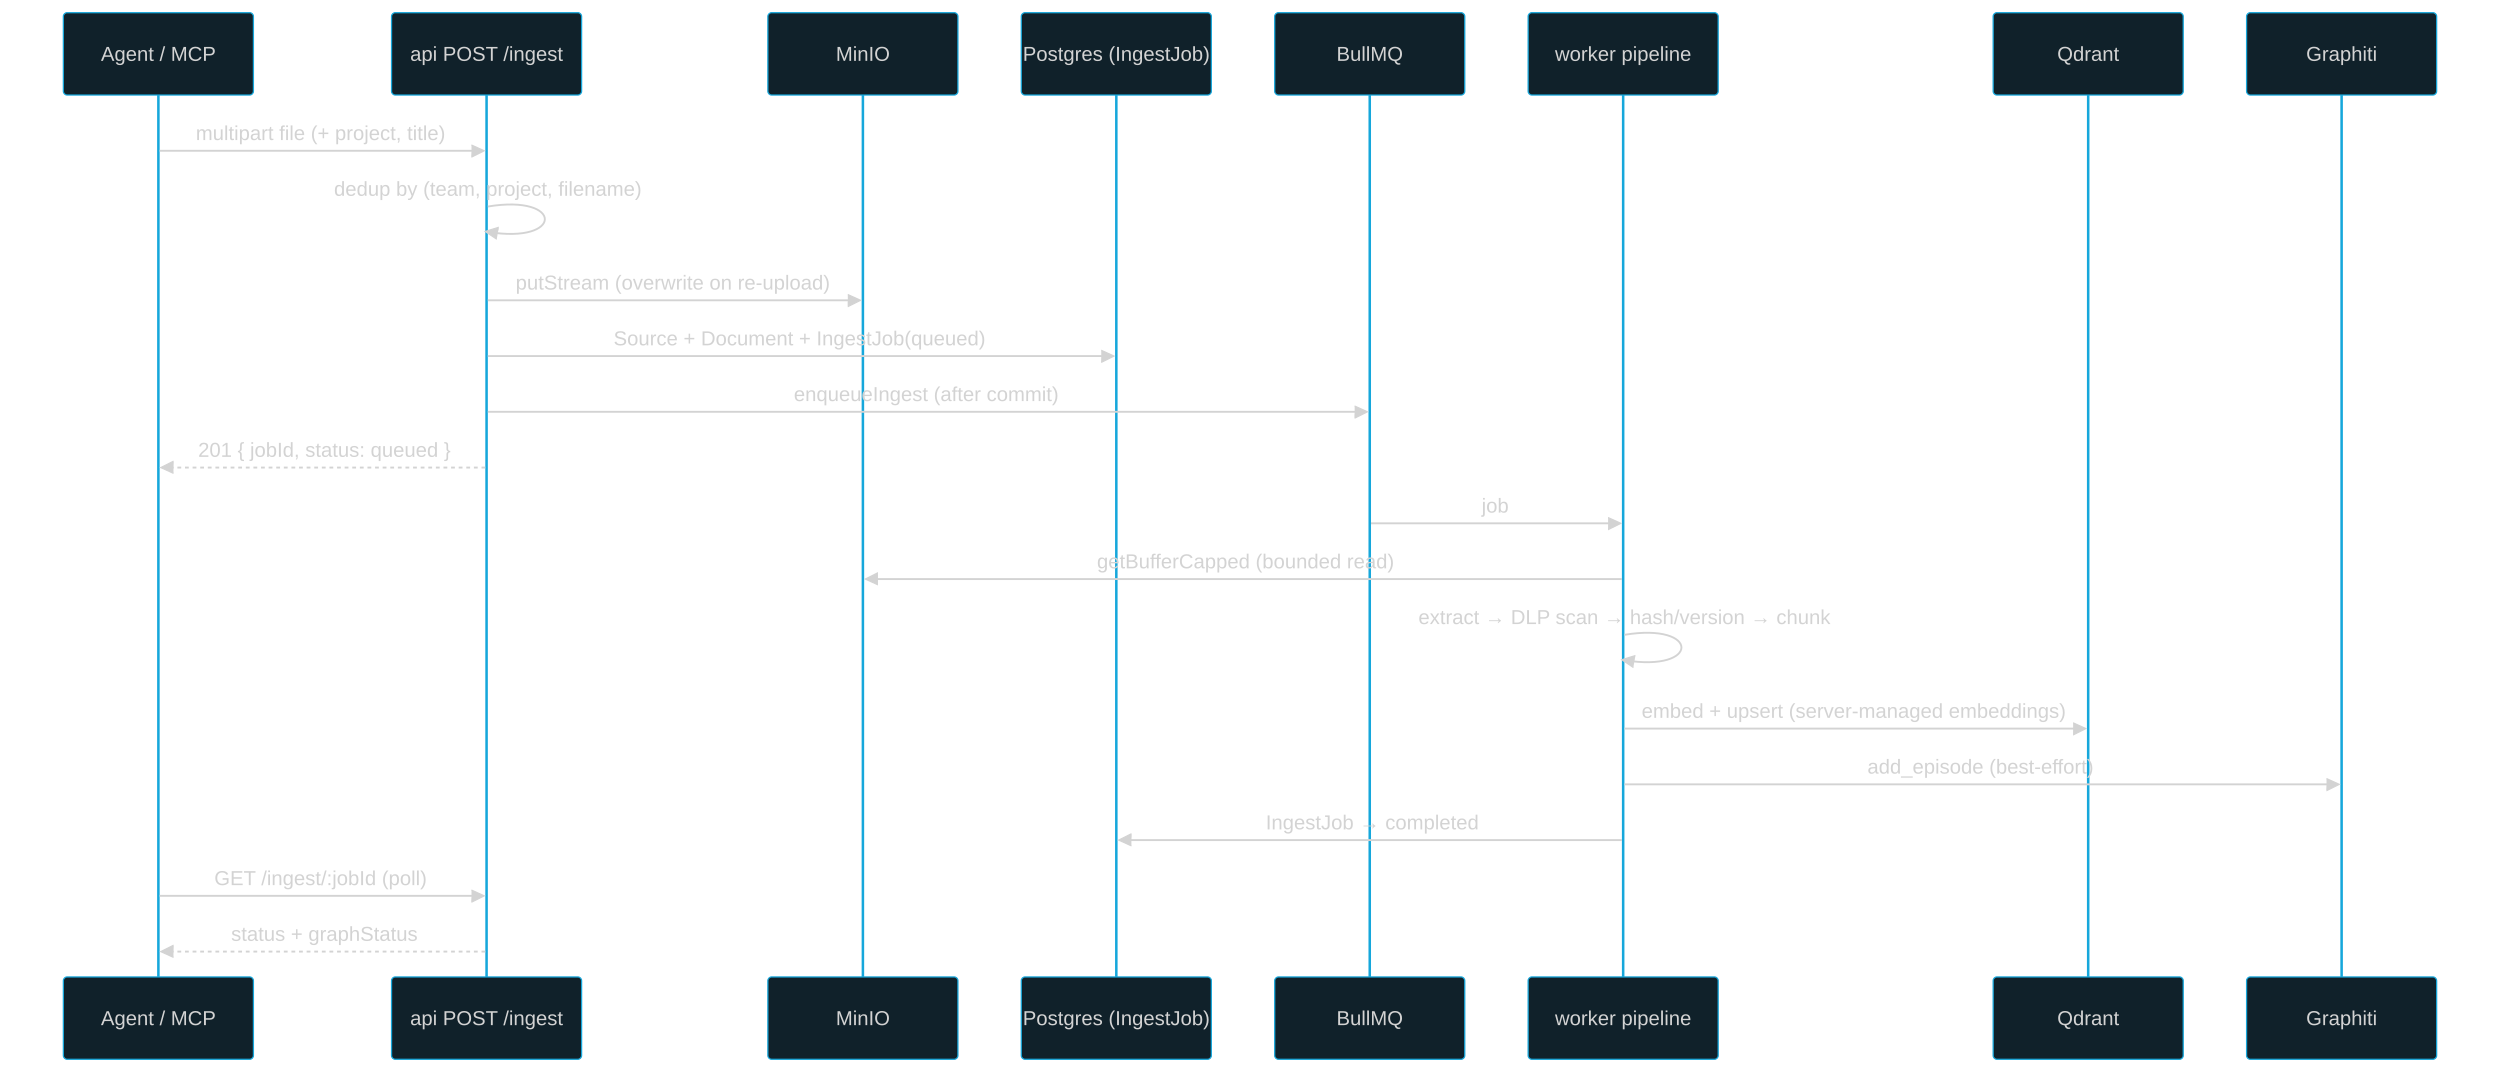
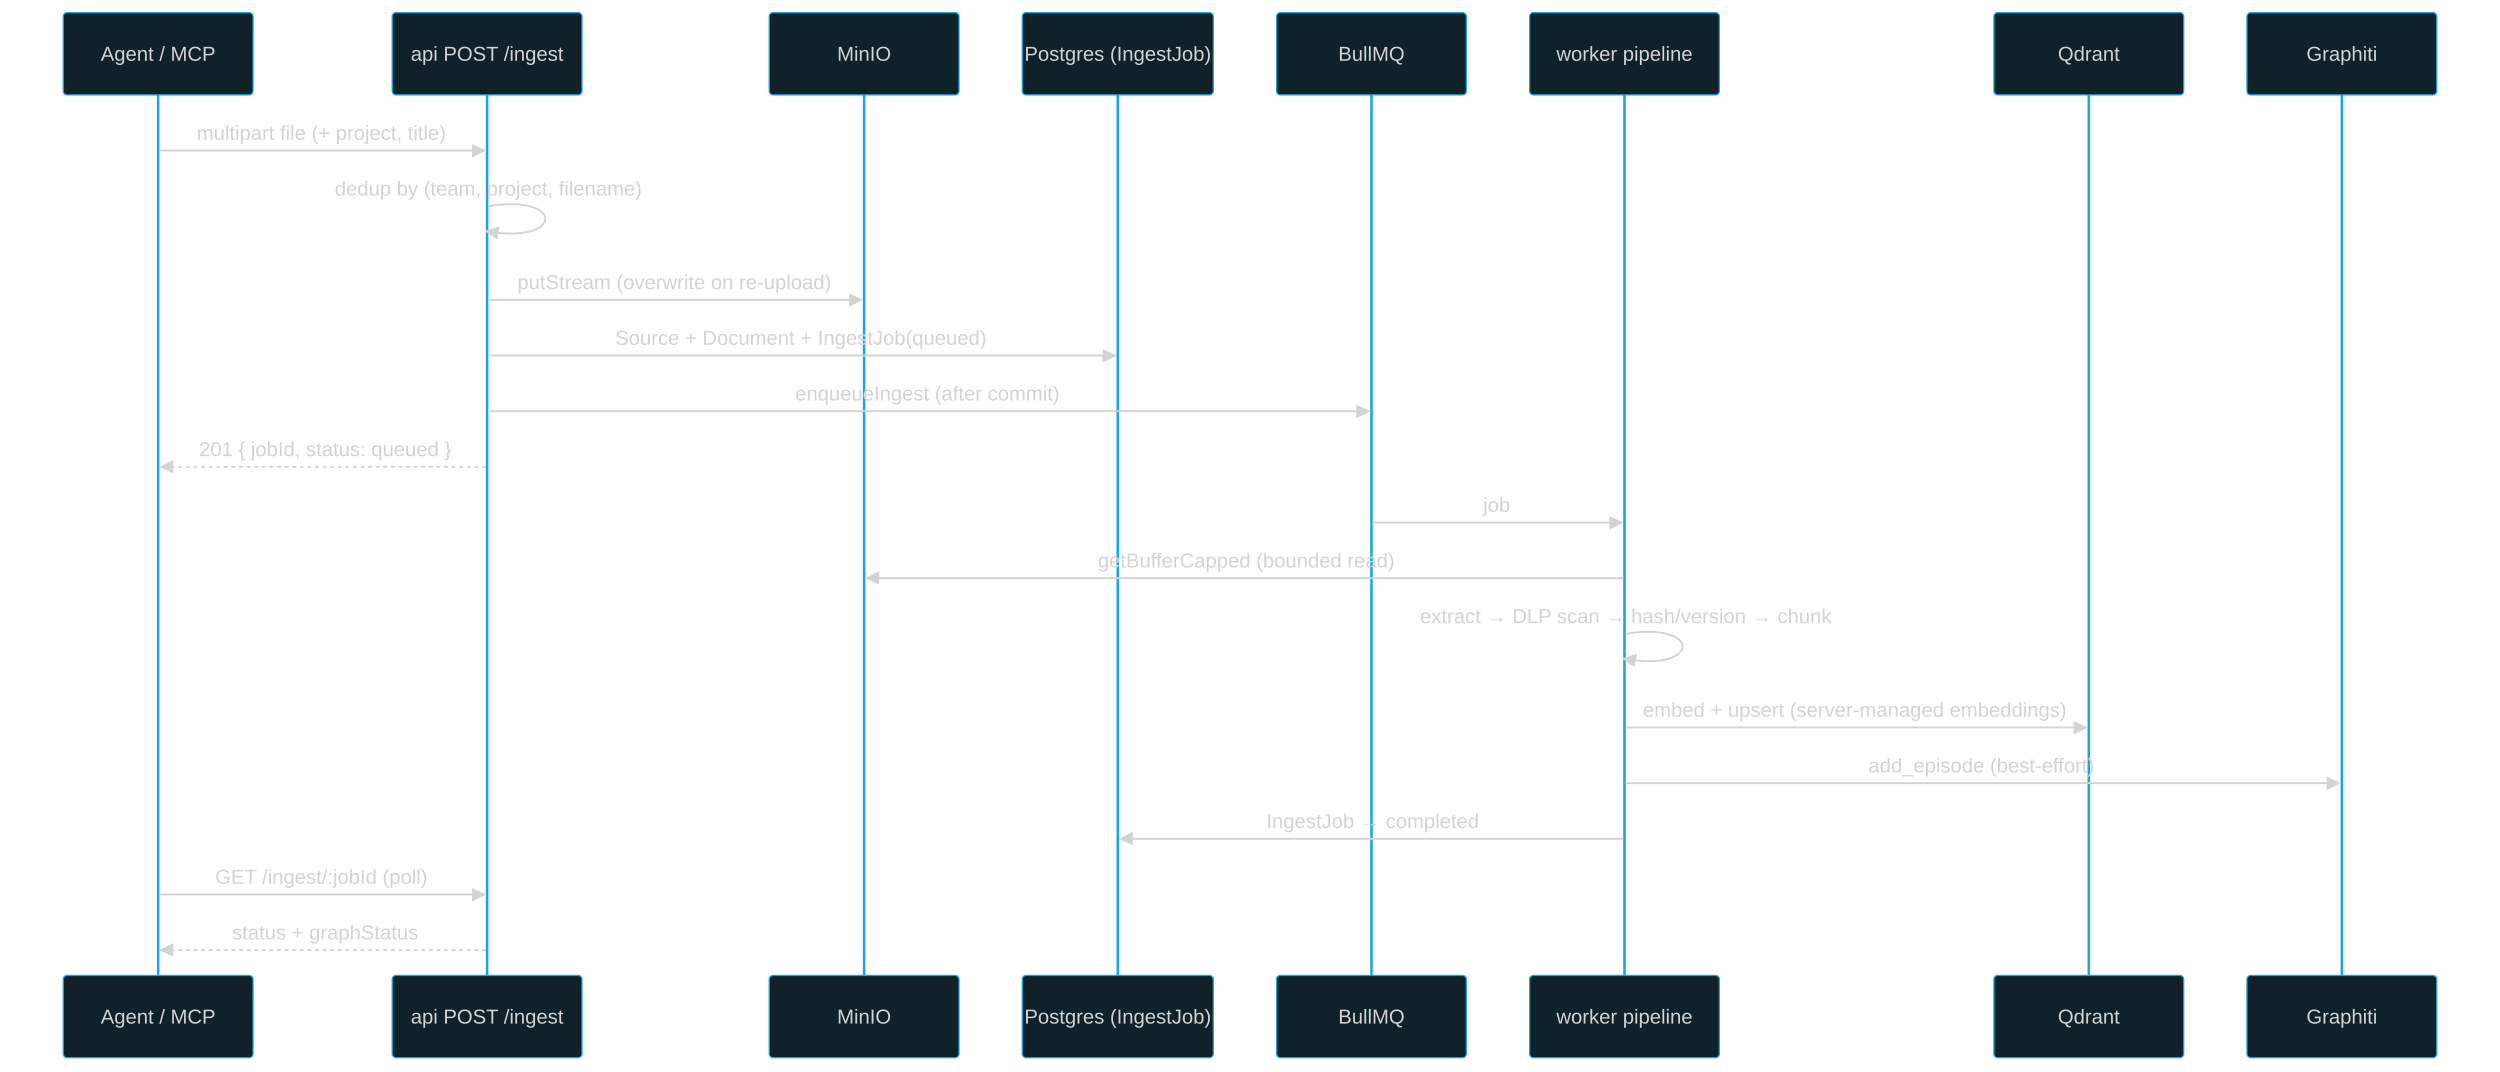
- <svg xmlns="http://www.w3.org/2000/svg" id="my-svg" width="100%" style="max-width: 1973px; background-color: transparent;" viewBox="-50 -10 1973 847" role="graphics-document document" aria-roledescription="sequence">
-   <g>
-     <rect x="1723" y="761" fill="#eaeaea" stroke="#666" width="150" height="65" name="G" rx="3" ry="3" class="actor actor-bottom" />
-     <text x="1798" y="793.5" dominant-baseline="central" alignment-baseline="central" class="actor actor-box" style="text-anchor: middle; font-size: 16px; font-weight: 400;">
-       <tspan x="1798" dy="0">Graphiti</tspan>
-     </text>
-   </g>
-   <g>
-     <rect x="1523" y="761" fill="#eaeaea" stroke="#666" width="150" height="65" name="Qd" rx="3" ry="3" class="actor actor-bottom" />
-     <text x="1598" y="793.5" dominant-baseline="central" alignment-baseline="central" class="actor actor-box" style="text-anchor: middle; font-size: 16px; font-weight: 400;">
-       <tspan x="1598" dy="0">Qdrant</tspan>
-     </text>
-   </g>
-   <g>
-     <rect x="1156" y="761" fill="#eaeaea" stroke="#666" width="150" height="65" name="W" rx="3" ry="3" class="actor actor-bottom" />
-     <text x="1231" y="793.5" dominant-baseline="central" alignment-baseline="central" class="actor actor-box" style="text-anchor: middle; font-size: 16px; font-weight: 400;">
-       <tspan x="1231" dy="0">worker pipeline</tspan>
-     </text>
-   </g>
-   <g>
-     <rect x="956" y="761" fill="#eaeaea" stroke="#666" width="150" height="65" name="Q" rx="3" ry="3" class="actor actor-bottom" />
-     <text x="1031" y="793.5" dominant-baseline="central" alignment-baseline="central" class="actor actor-box" style="text-anchor: middle; font-size: 16px; font-weight: 400;">
-       <tspan x="1031" dy="0">BullMQ</tspan>
-     </text>
-   </g>
-   <g>
-     <rect x="756" y="761" fill="#eaeaea" stroke="#666" width="150" height="65" name="DB" rx="3" ry="3" class="actor actor-bottom" />
-     <text x="831" y="793.5" dominant-baseline="central" alignment-baseline="central" class="actor actor-box" style="text-anchor: middle; font-size: 16px; font-weight: 400;">
-       <tspan x="831" dy="0">Postgres (IngestJob)</tspan>
-     </text>
-   </g>
-   <g>
-     <rect x="556" y="761" fill="#eaeaea" stroke="#666" width="150" height="65" name="MinIO" rx="3" ry="3" class="actor actor-bottom" />
-     <text x="631" y="793.5" dominant-baseline="central" alignment-baseline="central" class="actor actor-box" style="text-anchor: middle; font-size: 16px; font-weight: 400;">
-       <tspan x="631" dy="0">MinIO</tspan>
-     </text>
-   </g>
-   <g>
-     <rect x="259" y="761" fill="#eaeaea" stroke="#666" width="150" height="65" name="API" rx="3" ry="3" class="actor actor-bottom" />
-     <text x="334" y="793.5" dominant-baseline="central" alignment-baseline="central" class="actor actor-box" style="text-anchor: middle; font-size: 16px; font-weight: 400;">
-       <tspan x="334" dy="0">api POST /ingest</tspan>
+ <svg xmlns="http://www.w3.org/2000/svg" id="my-svg" width="100%" style="max-width: 1976px; background-color: transparent;" viewBox="-50 -10 1976 847" role="graphics-document document" aria-roledescription="sequence">
+   <g>
+     <rect x="1726" y="761" fill="#eaeaea" stroke="#666" width="150" height="65" name="G" rx="3" ry="3" class="actor actor-bottom" />
+     <text x="1801" y="793.5" dominant-baseline="central" alignment-baseline="central" class="actor actor-box" style="text-anchor: middle; font-size: 16px; font-weight: 400;">
+       <tspan x="1801" dy="0">Graphiti</tspan>
+     </text>
+   </g>
+   <g>
+     <rect x="1526" y="761" fill="#eaeaea" stroke="#666" width="150" height="65" name="Qd" rx="3" ry="3" class="actor actor-bottom" />
+     <text x="1601" y="793.5" dominant-baseline="central" alignment-baseline="central" class="actor actor-box" style="text-anchor: middle; font-size: 16px; font-weight: 400;">
+       <tspan x="1601" dy="0">Qdrant</tspan>
+     </text>
+   </g>
+   <g>
+     <rect x="1159" y="761" fill="#eaeaea" stroke="#666" width="150" height="65" name="W" rx="3" ry="3" class="actor actor-bottom" />
+     <text x="1234" y="793.5" dominant-baseline="central" alignment-baseline="central" class="actor actor-box" style="text-anchor: middle; font-size: 16px; font-weight: 400;">
+       <tspan x="1234" dy="0">worker pipeline</tspan>
+     </text>
+   </g>
+   <g>
+     <rect x="959" y="761" fill="#eaeaea" stroke="#666" width="150" height="65" name="Q" rx="3" ry="3" class="actor actor-bottom" />
+     <text x="1034" y="793.5" dominant-baseline="central" alignment-baseline="central" class="actor actor-box" style="text-anchor: middle; font-size: 16px; font-weight: 400;">
+       <tspan x="1034" dy="0">BullMQ</tspan>
+     </text>
+   </g>
+   <g>
+     <rect x="758" y="761" fill="#eaeaea" stroke="#666" width="151" height="65" name="DB" rx="3" ry="3" class="actor actor-bottom" />
+     <text x="833.5" y="793.5" dominant-baseline="central" alignment-baseline="central" class="actor actor-box" style="text-anchor: middle; font-size: 16px; font-weight: 400;">
+       <tspan x="833.5" dy="0">Postgres (IngestJob)</tspan>
+     </text>
+   </g>
+   <g>
+     <rect x="558" y="761" fill="#eaeaea" stroke="#666" width="150" height="65" name="MinIO" rx="3" ry="3" class="actor actor-bottom" />
+     <text x="633" y="793.5" dominant-baseline="central" alignment-baseline="central" class="actor actor-box" style="text-anchor: middle; font-size: 16px; font-weight: 400;">
+       <tspan x="633" dy="0">MinIO</tspan>
+     </text>
+   </g>
+   <g>
+     <rect x="260" y="761" fill="#eaeaea" stroke="#666" width="150" height="65" name="API" rx="3" ry="3" class="actor actor-bottom" />
+     <text x="335" y="793.5" dominant-baseline="central" alignment-baseline="central" class="actor actor-box" style="text-anchor: middle; font-size: 16px; font-weight: 400;">
+       <tspan x="335" dy="0">api POST /ingest</tspan>
    </text>
  </g>
  <g>
    <rect x="0" y="761" fill="#eaeaea" stroke="#666" width="150" height="65" name="Agent" rx="3" ry="3" class="actor actor-bottom" />
    <text x="75" y="793.5" dominant-baseline="central" alignment-baseline="central" class="actor actor-box" style="text-anchor: middle; font-size: 16px; font-weight: 400;">
      <tspan x="75" dy="0">Agent / MCP</tspan>
    </text>
  </g>
  <g>
-     <line id="actor7" x1="1798" y1="65" x2="1798" y2="761" class="actor-line 200" stroke-width="0.5px" stroke="#999" name="G" data-et="life-line" data-id="G" />
+     <line id="actor7" x1="1801" y1="65" x2="1801" y2="761" class="actor-line 200" stroke-width="0.5px" stroke="#999" name="G" data-et="life-line" data-id="G" />
    <g id="root-7" data-et="participant" data-type="participant" data-id="G">
-       <rect x="1723" y="0" fill="#eaeaea" stroke="#666" width="150" height="65" name="G" rx="3" ry="3" class="actor actor-top" />
-       <text x="1798" y="32.5" dominant-baseline="central" alignment-baseline="central" class="actor actor-box" style="text-anchor: middle; font-size: 16px; font-weight: 400;">
-         <tspan x="1798" dy="0">Graphiti</tspan>
-       </text>
-     </g>
-   </g>
-   <g>
-     <line id="actor6" x1="1598" y1="65" x2="1598" y2="761" class="actor-line 200" stroke-width="0.5px" stroke="#999" name="Qd" data-et="life-line" data-id="Qd" />
+       <rect x="1726" y="0" fill="#eaeaea" stroke="#666" width="150" height="65" name="G" rx="3" ry="3" class="actor actor-top" />
+       <text x="1801" y="32.5" dominant-baseline="central" alignment-baseline="central" class="actor actor-box" style="text-anchor: middle; font-size: 16px; font-weight: 400;">
+         <tspan x="1801" dy="0">Graphiti</tspan>
+       </text>
+     </g>
+   </g>
+   <g>
+     <line id="actor6" x1="1601" y1="65" x2="1601" y2="761" class="actor-line 200" stroke-width="0.5px" stroke="#999" name="Qd" data-et="life-line" data-id="Qd" />
    <g id="root-6" data-et="participant" data-type="participant" data-id="Qd">
-       <rect x="1523" y="0" fill="#eaeaea" stroke="#666" width="150" height="65" name="Qd" rx="3" ry="3" class="actor actor-top" />
-       <text x="1598" y="32.5" dominant-baseline="central" alignment-baseline="central" class="actor actor-box" style="text-anchor: middle; font-size: 16px; font-weight: 400;">
-         <tspan x="1598" dy="0">Qdrant</tspan>
-       </text>
-     </g>
-   </g>
-   <g>
-     <line id="actor5" x1="1231" y1="65" x2="1231" y2="761" class="actor-line 200" stroke-width="0.5px" stroke="#999" name="W" data-et="life-line" data-id="W" />
+       <rect x="1526" y="0" fill="#eaeaea" stroke="#666" width="150" height="65" name="Qd" rx="3" ry="3" class="actor actor-top" />
+       <text x="1601" y="32.5" dominant-baseline="central" alignment-baseline="central" class="actor actor-box" style="text-anchor: middle; font-size: 16px; font-weight: 400;">
+         <tspan x="1601" dy="0">Qdrant</tspan>
+       </text>
+     </g>
+   </g>
+   <g>
+     <line id="actor5" x1="1234" y1="65" x2="1234" y2="761" class="actor-line 200" stroke-width="0.5px" stroke="#999" name="W" data-et="life-line" data-id="W" />
    <g id="root-5" data-et="participant" data-type="participant" data-id="W">
-       <rect x="1156" y="0" fill="#eaeaea" stroke="#666" width="150" height="65" name="W" rx="3" ry="3" class="actor actor-top" />
-       <text x="1231" y="32.5" dominant-baseline="central" alignment-baseline="central" class="actor actor-box" style="text-anchor: middle; font-size: 16px; font-weight: 400;">
-         <tspan x="1231" dy="0">worker pipeline</tspan>
-       </text>
-     </g>
-   </g>
-   <g>
-     <line id="actor4" x1="1031" y1="65" x2="1031" y2="761" class="actor-line 200" stroke-width="0.5px" stroke="#999" name="Q" data-et="life-line" data-id="Q" />
+       <rect x="1159" y="0" fill="#eaeaea" stroke="#666" width="150" height="65" name="W" rx="3" ry="3" class="actor actor-top" />
+       <text x="1234" y="32.5" dominant-baseline="central" alignment-baseline="central" class="actor actor-box" style="text-anchor: middle; font-size: 16px; font-weight: 400;">
+         <tspan x="1234" dy="0">worker pipeline</tspan>
+       </text>
+     </g>
+   </g>
+   <g>
+     <line id="actor4" x1="1034" y1="65" x2="1034" y2="761" class="actor-line 200" stroke-width="0.5px" stroke="#999" name="Q" data-et="life-line" data-id="Q" />
    <g id="root-4" data-et="participant" data-type="participant" data-id="Q">
-       <rect x="956" y="0" fill="#eaeaea" stroke="#666" width="150" height="65" name="Q" rx="3" ry="3" class="actor actor-top" />
-       <text x="1031" y="32.5" dominant-baseline="central" alignment-baseline="central" class="actor actor-box" style="text-anchor: middle; font-size: 16px; font-weight: 400;">
-         <tspan x="1031" dy="0">BullMQ</tspan>
-       </text>
-     </g>
-   </g>
-   <g>
-     <line id="actor3" x1="831" y1="65" x2="831" y2="761" class="actor-line 200" stroke-width="0.5px" stroke="#999" name="DB" data-et="life-line" data-id="DB" />
+       <rect x="959" y="0" fill="#eaeaea" stroke="#666" width="150" height="65" name="Q" rx="3" ry="3" class="actor actor-top" />
+       <text x="1034" y="32.5" dominant-baseline="central" alignment-baseline="central" class="actor actor-box" style="text-anchor: middle; font-size: 16px; font-weight: 400;">
+         <tspan x="1034" dy="0">BullMQ</tspan>
+       </text>
+     </g>
+   </g>
+   <g>
+     <line id="actor3" x1="833.5" y1="65" x2="833.5" y2="761" class="actor-line 200" stroke-width="0.5px" stroke="#999" name="DB" data-et="life-line" data-id="DB" />
    <g id="root-3" data-et="participant" data-type="participant" data-id="DB">
-       <rect x="756" y="0" fill="#eaeaea" stroke="#666" width="150" height="65" name="DB" rx="3" ry="3" class="actor actor-top" />
-       <text x="831" y="32.5" dominant-baseline="central" alignment-baseline="central" class="actor actor-box" style="text-anchor: middle; font-size: 16px; font-weight: 400;">
-         <tspan x="831" dy="0">Postgres (IngestJob)</tspan>
-       </text>
-     </g>
-   </g>
-   <g>
-     <line id="actor2" x1="631" y1="65" x2="631" y2="761" class="actor-line 200" stroke-width="0.5px" stroke="#999" name="MinIO" data-et="life-line" data-id="MinIO" />
+       <rect x="758" y="0" fill="#eaeaea" stroke="#666" width="151" height="65" name="DB" rx="3" ry="3" class="actor actor-top" />
+       <text x="833.5" y="32.5" dominant-baseline="central" alignment-baseline="central" class="actor actor-box" style="text-anchor: middle; font-size: 16px; font-weight: 400;">
+         <tspan x="833.5" dy="0">Postgres (IngestJob)</tspan>
+       </text>
+     </g>
+   </g>
+   <g>
+     <line id="actor2" x1="633" y1="65" x2="633" y2="761" class="actor-line 200" stroke-width="0.5px" stroke="#999" name="MinIO" data-et="life-line" data-id="MinIO" />
    <g id="root-2" data-et="participant" data-type="participant" data-id="MinIO">
-       <rect x="556" y="0" fill="#eaeaea" stroke="#666" width="150" height="65" name="MinIO" rx="3" ry="3" class="actor actor-top" />
-       <text x="631" y="32.5" dominant-baseline="central" alignment-baseline="central" class="actor actor-box" style="text-anchor: middle; font-size: 16px; font-weight: 400;">
-         <tspan x="631" dy="0">MinIO</tspan>
-       </text>
-     </g>
-   </g>
-   <g>
-     <line id="actor1" x1="334" y1="65" x2="334" y2="761" class="actor-line 200" stroke-width="0.5px" stroke="#999" name="API" data-et="life-line" data-id="API" />
+       <rect x="558" y="0" fill="#eaeaea" stroke="#666" width="150" height="65" name="MinIO" rx="3" ry="3" class="actor actor-top" />
+       <text x="633" y="32.5" dominant-baseline="central" alignment-baseline="central" class="actor actor-box" style="text-anchor: middle; font-size: 16px; font-weight: 400;">
+         <tspan x="633" dy="0">MinIO</tspan>
+       </text>
+     </g>
+   </g>
+   <g>
+     <line id="actor1" x1="335" y1="65" x2="335" y2="761" class="actor-line 200" stroke-width="0.5px" stroke="#999" name="API" data-et="life-line" data-id="API" />
    <g id="root-1" data-et="participant" data-type="participant" data-id="API">
-       <rect x="259" y="0" fill="#eaeaea" stroke="#666" width="150" height="65" name="API" rx="3" ry="3" class="actor actor-top" />
-       <text x="334" y="32.5" dominant-baseline="central" alignment-baseline="central" class="actor actor-box" style="text-anchor: middle; font-size: 16px; font-weight: 400;">
-         <tspan x="334" dy="0">api POST /ingest</tspan>
+       <rect x="260" y="0" fill="#eaeaea" stroke="#666" width="150" height="65" name="API" rx="3" ry="3" class="actor actor-top" />
+       <text x="335" y="32.5" dominant-baseline="central" alignment-baseline="central" class="actor actor-box" style="text-anchor: middle; font-size: 16px; font-weight: 400;">
+         <tspan x="335" dy="0">api POST /ingest</tspan>
      </text>
    </g>
  </g>
  <g>
    <line id="actor0" x1="75" y1="65" x2="75" y2="761" class="actor-line 200" stroke-width="0.5px" stroke="#999" name="Agent" data-et="life-line" data-id="Agent" />
    <g id="root-0" data-et="participant" data-type="participant" data-id="Agent">
      <rect x="0" y="0" fill="#eaeaea" stroke="#666" width="150" height="65" name="Agent" rx="3" ry="3" class="actor actor-top" />
      <text x="75" y="32.5" dominant-baseline="central" alignment-baseline="central" class="actor actor-box" style="text-anchor: middle; font-size: 16px; font-weight: 400;">
        <tspan x="75" dy="0">Agent / MCP</tspan>
      </text>
    </g>
  </g>
  <style>#my-svg{font-family:"trebuchet ms",verdana,arial,sans-serif;font-size:16px;fill:#d3d3d3;}@keyframes edge-animation-frame{from{stroke-dashoffset:0;}}@keyframes dash{to{stroke-dashoffset:0;}}#my-svg .edge-animation-slow{stroke-dasharray:9,5!important;stroke-dashoffset:900;animation:dash 50s linear infinite;stroke-linecap:round;}#my-svg .edge-animation-fast{stroke-dasharray:9,5!important;stroke-dashoffset:900;animation:dash 20s linear infinite;stroke-linecap:round;}#my-svg .error-icon{fill:#0c0f13;}#my-svg .error-text{fill:#f3f0ec;stroke:#f3f0ec;}#my-svg .edge-thickness-normal{stroke-width:1px;}#my-svg .edge-thickness-thick{stroke-width:3.5px;}#my-svg .edge-pattern-solid{stroke-dasharray:0;}#my-svg .edge-thickness-invisible{stroke-width:0;fill:none;}#my-svg .edge-pattern-dashed{stroke-dasharray:3;}#my-svg .edge-pattern-dotted{stroke-dasharray:2;}#my-svg .marker{fill:#aeb2b7;stroke:#aeb2b7;}#my-svg .marker.cross{stroke:#aeb2b7;}#my-svg svg{font-family:"trebuchet ms",verdana,arial,sans-serif;font-size:16px;}#my-svg p{margin:0;}#my-svg .actor{stroke:#16a7db;fill:#10212a;stroke-width:1;}#my-svg rect.actor.outer-path[data-look="neo"]{filter:drop-shadow( 1px 2px 2px rgba(185,185,185,1));}#my-svg rect.note[data-look="neo"]{stroke:hsl(52.683, 60%, 73.922%);fill:#fff5ad;filter:drop-shadow( 1px 2px 2px rgba(185,185,185,1));}#my-svg text.actor&gt;tspan{fill:#d3d3d3;stroke:none;}#my-svg .actor-line{stroke:#16a7db;}#my-svg .innerArc{stroke-width:1.5;stroke-dasharray:none;}#my-svg .messageLine0{stroke-width:1.5;stroke-dasharray:none;stroke:#d3d3d3;}#my-svg .messageLine1{stroke-width:1.5;stroke-dasharray:2,2;stroke:#d3d3d3;}#my-svg [id$="-arrowhead"] path{fill:#d3d3d3;stroke:#d3d3d3;}#my-svg .sequenceNumber{fill:#514d48;}#my-svg [id$="-sequencenumber"]{fill:#d3d3d3;}#my-svg [id$="-crosshead"] path{fill:#d3d3d3;stroke:#d3d3d3;}#my-svg .messageText{fill:#d3d3d3;stroke:none;}#my-svg .labelBox{stroke:#16a7db;fill:#10212a;filter:none;}#my-svg .labelText,#my-svg .labelText&gt;tspan{fill:#d3d3d3;stroke:none;}#my-svg .loopText,#my-svg .loopText&gt;tspan{fill:#d3d3d3;stroke:none;}#my-svg .sectionTitle,#my-svg .sectionTitle&gt;tspan{fill:#d3d3d3;stroke:none;}#my-svg .loopLine{stroke-width:2px;stroke-dasharray:2,2;stroke:#16a7db;fill:#16a7db;}#my-svg .note{stroke:hsl(52.683, 60%, 73.922%);fill:#fff5ad;}#my-svg .noteText,#my-svg .noteText&gt;tspan{fill:#333;stroke:none;font-weight:normal;}#my-svg .activation0{fill:#16191d;stroke:hsl(214.286, 13.725%, 0%);}#my-svg .activation1{fill:#16191d;stroke:hsl(214.286, 13.725%, 0%);}#my-svg .activation2{fill:#16191d;stroke:hsl(214.286, 13.725%, 0%);}#my-svg .actorPopupMenu{position:absolute;}#my-svg .actorPopupMenuPanel{position:absolute;fill:#10212a;box-shadow:0px 8px 16px 0px rgba(0,0,0,0.2);filter:drop-shadow(3px 5px 2px rgb(0 0 0 / 0.4));}#my-svg .actor-man circle,#my-svg line{fill:#10212a;stroke-width:2px;}#my-svg g rect.rect{filter:drop-shadow( 1px 2px 2px rgba(185,185,185,1));stroke:#16a7db;}#my-svg .node .neo-node{stroke:#16a7db;}#my-svg [data-look="neo"].node rect,#my-svg [data-look="neo"].cluster rect,#my-svg [data-look="neo"].node polygon{stroke:url(#my-svg-gradient);filter:drop-shadow( 1px 2px 2px rgba(185,185,185,1));}#my-svg [data-look="neo"].swimlane.cluster rect{filter:none;}#my-svg [data-look="neo"].node path{stroke:url(#my-svg-gradient);stroke-width:1px;}#my-svg [data-look="neo"].node .outer-path{filter:drop-shadow( 1px 2px 2px rgba(185,185,185,1));}#my-svg [data-look="neo"].node .neo-line path{stroke:#16a7db;filter:none;}#my-svg [data-look="neo"].node circle{stroke:url(#my-svg-gradient);filter:drop-shadow( 1px 2px 2px rgba(185,185,185,1));}#my-svg [data-look="neo"].node circle .state-start{fill:#000000;}#my-svg [data-look="neo"].icon-shape .icon{fill:url(#my-svg-gradient);filter:drop-shadow( 1px 2px 2px rgba(185,185,185,1));}#my-svg [data-look="neo"].icon-shape .icon-neo path{stroke:url(#my-svg-gradient);filter:drop-shadow( 1px 2px 2px rgba(185,185,185,1));}#my-svg :root{--mermaid-font-family:"trebuchet ms",verdana,arial,sans-serif;}</style>
  <g />
  <defs>
    <symbol id="my-svg-computer" width="24" height="24">
      <path transform="scale(.5)" d="M2 2v13h20v-13h-20zm18 11h-16v-9h16v9zm-10.228 6l.466-1h3.524l.467 1h-4.457zm14.228 3h-24l2-6h2.104l-1.33 4h18.45l-1.297-4h2.073l2 6zm-5-10h-14v-7h14v7z" />
    </symbol>
  </defs>
  <defs>
    <symbol id="my-svg-database" fill-rule="evenodd" clip-rule="evenodd">
      <path transform="scale(.5)" d="M12.258.001l.256.004.255.005.253.008.251.01.249.012.247.015.246.016.242.019.241.02.239.023.236.024.233.027.231.028.229.031.225.032.223.034.22.036.217.038.214.04.211.041.208.043.205.045.201.046.198.048.194.05.191.051.187.053.183.054.18.056.175.057.172.059.168.06.163.061.16.063.155.064.15.066.074.033.073.033.071.034.07.034.069.035.068.035.067.035.066.035.064.036.064.036.062.036.06.036.06.037.058.037.058.037.055.038.055.038.053.038.052.038.051.039.05.039.048.039.047.039.045.04.044.04.043.04.041.04.04.041.039.041.037.041.036.041.034.041.033.042.032.042.03.042.029.042.027.042.026.043.024.043.023.043.021.043.02.043.018.044.017.043.015.044.013.044.012.044.011.045.009.044.007.045.006.045.004.045.002.045.001.045v17l-.001.045-.002.045-.004.045-.006.045-.007.045-.009.044-.011.045-.012.044-.013.044-.015.044-.017.043-.018.044-.02.043-.021.043-.023.043-.024.043-.026.043-.027.042-.029.042-.03.042-.032.042-.033.042-.034.041-.036.041-.037.041-.039.041-.04.041-.041.04-.043.04-.044.04-.045.04-.047.039-.048.039-.05.039-.051.039-.052.038-.053.038-.055.038-.055.038-.058.037-.058.037-.06.037-.06.036-.062.036-.064.036-.064.036-.066.035-.067.035-.068.035-.069.035-.07.034-.071.034-.073.033-.074.033-.15.066-.155.064-.16.063-.163.061-.168.06-.172.059-.175.057-.18.056-.183.054-.187.053-.191.051-.194.05-.198.048-.201.046-.205.045-.208.043-.211.041-.214.04-.217.038-.22.036-.223.034-.225.032-.229.031-.231.028-.233.027-.236.024-.239.023-.241.02-.242.019-.246.016-.247.015-.249.012-.251.01-.253.008-.255.005-.256.004-.258.001-.258-.001-.256-.004-.255-.005-.253-.008-.251-.01-.249-.012-.247-.015-.245-.016-.243-.019-.241-.02-.238-.023-.236-.024-.234-.027-.231-.028-.228-.031-.226-.032-.223-.034-.22-.036-.217-.038-.214-.04-.211-.041-.208-.043-.204-.045-.201-.046-.198-.048-.195-.05-.19-.051-.187-.053-.184-.054-.179-.056-.176-.057-.172-.059-.167-.06-.164-.061-.159-.063-.155-.064-.151-.066-.074-.033-.072-.033-.072-.034-.07-.034-.069-.035-.068-.035-.067-.035-.066-.035-.064-.036-.063-.036-.062-.036-.061-.036-.06-.037-.058-.037-.057-.037-.056-.038-.055-.038-.053-.038-.052-.038-.051-.039-.049-.039-.049-.039-.046-.039-.046-.04-.044-.04-.043-.04-.041-.04-.04-.041-.039-.041-.037-.041-.036-.041-.034-.041-.033-.042-.032-.042-.03-.042-.029-.042-.027-.042-.026-.043-.024-.043-.023-.043-.021-.043-.02-.043-.018-.044-.017-.043-.015-.044-.013-.044-.012-.044-.011-.045-.009-.044-.007-.045-.006-.045-.004-.045-.002-.045-.001-.045v-17l.001-.045.002-.045.004-.045.006-.045.007-.045.009-.044.011-.045.012-.044.013-.044.015-.044.017-.043.018-.044.02-.043.021-.043.023-.043.024-.043.026-.043.027-.042.029-.042.03-.042.032-.042.033-.042.034-.041.036-.041.037-.041.039-.041.04-.041.041-.04.043-.04.044-.04.046-.04.046-.039.049-.039.049-.039.051-.039.052-.038.053-.038.055-.038.056-.038.057-.037.058-.037.06-.037.061-.036.062-.036.063-.036.064-.036.066-.035.067-.035.068-.035.069-.035.07-.034.072-.034.072-.033.074-.033.151-.066.155-.064.159-.063.164-.061.167-.06.172-.059.176-.057.179-.056.184-.054.187-.053.19-.051.195-.05.198-.048.201-.046.204-.045.208-.043.211-.041.214-.04.217-.038.22-.036.223-.034.226-.032.228-.031.231-.028.234-.027.236-.024.238-.023.241-.02.243-.019.245-.016.247-.015.249-.012.251-.01.253-.008.255-.005.256-.004.258-.001.258.001zm-9.258 20.499v.01l.001.021.003.021.004.022.005.021.006.022.007.022.009.023.01.022.011.023.012.023.013.023.015.023.016.024.017.023.018.024.019.024.021.024.022.025.023.024.024.025.052.049.056.05.061.051.066.051.07.051.075.051.079.052.084.052.088.052.092.052.097.052.102.051.105.052.11.052.114.051.119.051.123.051.127.05.131.05.135.05.139.048.144.049.147.047.152.047.155.047.16.045.163.045.167.043.171.043.176.041.178.041.183.039.187.039.19.037.194.035.197.035.202.033.204.031.209.03.212.029.216.027.219.025.222.024.226.021.23.02.233.018.236.016.24.015.243.012.246.01.249.008.253.005.256.004.259.001.26-.001.257-.004.254-.005.25-.008.247-.011.244-.012.241-.014.237-.016.233-.018.231-.021.226-.021.224-.024.22-.026.216-.027.212-.028.21-.031.205-.031.202-.034.198-.034.194-.036.191-.037.187-.039.183-.04.179-.04.175-.042.172-.043.168-.044.163-.045.16-.046.155-.046.152-.047.148-.048.143-.049.139-.049.136-.05.131-.05.126-.05.123-.051.118-.052.114-.051.11-.052.106-.052.101-.052.096-.052.092-.052.088-.053.083-.051.079-.052.074-.052.07-.051.065-.051.06-.051.056-.05.051-.05.023-.024.023-.025.021-.024.02-.024.019-.024.018-.024.017-.024.015-.023.014-.024.013-.023.012-.023.01-.023.01-.022.008-.022.006-.022.006-.022.004-.022.004-.021.001-.021.001-.021v-4.127l-.077.055-.08.053-.083.054-.085.053-.087.052-.09.052-.093.051-.095.05-.097.05-.1.049-.102.049-.105.048-.106.047-.109.047-.111.046-.114.045-.115.045-.118.044-.12.043-.122.042-.124.042-.126.041-.128.04-.13.04-.132.038-.134.038-.135.037-.138.037-.139.035-.142.035-.143.034-.144.033-.147.032-.148.031-.15.03-.151.03-.153.029-.154.027-.156.027-.158.026-.159.025-.161.024-.162.023-.163.022-.165.021-.166.02-.167.019-.169.018-.169.017-.171.016-.173.015-.173.014-.175.013-.175.012-.177.011-.178.01-.179.008-.179.008-.181.006-.182.005-.182.004-.184.003-.184.002h-.37l-.184-.002-.184-.003-.182-.004-.182-.005-.181-.006-.179-.008-.179-.008-.178-.01-.176-.011-.176-.012-.175-.013-.173-.014-.172-.015-.171-.016-.17-.017-.169-.018-.167-.019-.166-.02-.165-.021-.163-.022-.162-.023-.161-.024-.159-.025-.157-.026-.156-.027-.155-.027-.153-.029-.151-.03-.15-.03-.148-.031-.146-.032-.145-.033-.143-.034-.141-.035-.14-.035-.137-.037-.136-.037-.134-.038-.132-.038-.13-.04-.128-.04-.126-.041-.124-.042-.122-.042-.12-.044-.117-.043-.116-.045-.113-.045-.112-.046-.109-.047-.106-.047-.105-.048-.102-.049-.1-.049-.097-.05-.095-.05-.093-.052-.09-.051-.087-.052-.085-.053-.083-.054-.08-.054-.077-.054v4.127zm0-5.654v.011l.001.021.003.021.004.021.005.022.006.022.007.022.009.022.01.022.011.023.012.023.013.023.015.024.016.023.017.024.018.024.019.024.021.024.022.024.023.025.024.024.052.05.056.05.061.05.066.051.07.051.075.052.079.051.084.052.088.052.092.052.097.052.102.052.105.052.11.051.114.051.119.052.123.05.127.051.131.05.135.049.139.049.144.048.147.048.152.047.155.046.16.045.163.045.167.044.171.042.176.042.178.04.183.04.187.038.19.037.194.036.197.034.202.033.204.032.209.03.212.028.216.027.219.025.222.024.226.022.23.02.233.018.236.016.24.014.243.012.246.01.249.008.253.006.256.003.259.001.26-.001.257-.003.254-.006.25-.008.247-.01.244-.012.241-.015.237-.016.233-.018.231-.02.226-.022.224-.024.22-.025.216-.027.212-.029.21-.03.205-.032.202-.033.198-.035.194-.036.191-.037.187-.039.183-.039.179-.041.175-.042.172-.043.168-.044.163-.045.16-.045.155-.047.152-.047.148-.048.143-.048.139-.05.136-.049.131-.05.126-.051.123-.051.118-.051.114-.052.11-.052.106-.052.101-.052.096-.052.092-.052.088-.052.083-.052.079-.052.074-.051.07-.052.065-.051.06-.05.056-.051.051-.049.023-.025.023-.024.021-.025.02-.024.019-.024.018-.024.017-.024.015-.023.014-.023.013-.024.012-.022.01-.023.01-.023.008-.022.006-.022.006-.022.004-.021.004-.022.001-.021.001-.021v-4.139l-.077.054-.08.054-.083.054-.085.052-.087.053-.09.051-.093.051-.095.051-.097.05-.1.049-.102.049-.105.048-.106.047-.109.047-.111.046-.114.045-.115.044-.118.044-.12.044-.122.042-.124.042-.126.041-.128.04-.13.039-.132.039-.134.038-.135.037-.138.036-.139.036-.142.035-.143.033-.144.033-.147.033-.148.031-.15.03-.151.03-.153.028-.154.028-.156.027-.158.026-.159.025-.161.024-.162.023-.163.022-.165.021-.166.02-.167.019-.169.018-.169.017-.171.016-.173.015-.173.014-.175.013-.175.012-.177.011-.178.009-.179.009-.179.007-.181.007-.182.005-.182.004-.184.003-.184.002h-.37l-.184-.002-.184-.003-.182-.004-.182-.005-.181-.007-.179-.007-.179-.009-.178-.009-.176-.011-.176-.012-.175-.013-.173-.014-.172-.015-.171-.016-.17-.017-.169-.018-.167-.019-.166-.02-.165-.021-.163-.022-.162-.023-.161-.024-.159-.025-.157-.026-.156-.027-.155-.028-.153-.028-.151-.03-.15-.03-.148-.031-.146-.033-.145-.033-.143-.033-.141-.035-.14-.036-.137-.036-.136-.037-.134-.038-.132-.039-.13-.039-.128-.04-.126-.041-.124-.042-.122-.043-.12-.043-.117-.044-.116-.044-.113-.046-.112-.046-.109-.046-.106-.047-.105-.048-.102-.049-.1-.049-.097-.05-.095-.051-.093-.051-.09-.051-.087-.053-.085-.052-.083-.054-.08-.054-.077-.054v4.139zm0-5.666v.011l.001.02.003.022.004.021.005.022.006.021.007.022.009.023.01.022.011.023.012.023.013.023.015.023.016.024.017.024.018.023.019.024.021.025.022.024.023.024.024.025.052.05.056.05.061.05.066.051.07.051.075.052.079.051.084.052.088.052.092.052.097.052.102.052.105.051.11.052.114.051.119.051.123.051.127.05.131.05.135.05.139.049.144.048.147.048.152.047.155.046.16.045.163.045.167.043.171.043.176.042.178.04.183.04.187.038.19.037.194.036.197.034.202.033.204.032.209.03.212.028.216.027.219.025.222.024.226.021.23.02.233.018.236.017.24.014.243.012.246.01.249.008.253.006.256.003.259.001.26-.001.257-.003.254-.006.25-.008.247-.01.244-.013.241-.014.237-.016.233-.018.231-.02.226-.022.224-.024.22-.025.216-.027.212-.029.21-.03.205-.032.202-.033.198-.035.194-.036.191-.037.187-.039.183-.039.179-.041.175-.042.172-.043.168-.044.163-.045.16-.045.155-.047.152-.047.148-.048.143-.049.139-.049.136-.049.131-.051.126-.05.123-.051.118-.052.114-.051.11-.052.106-.052.101-.052.096-.052.092-.052.088-.052.083-.052.079-.052.074-.052.07-.051.065-.051.06-.051.056-.05.051-.049.023-.025.023-.025.021-.024.02-.024.019-.024.018-.024.017-.024.015-.023.014-.024.013-.023.012-.023.01-.022.01-.023.008-.022.006-.022.006-.022.004-.022.004-.021.001-.021.001-.021v-4.153l-.077.054-.08.054-.083.053-.085.053-.087.053-.09.051-.093.051-.095.051-.097.05-.1.049-.102.048-.105.048-.106.048-.109.046-.111.046-.114.046-.115.044-.118.044-.12.043-.122.043-.124.042-.126.041-.128.04-.13.039-.132.039-.134.038-.135.037-.138.036-.139.036-.142.034-.143.034-.144.033-.147.032-.148.032-.15.03-.151.03-.153.028-.154.028-.156.027-.158.026-.159.024-.161.024-.162.023-.163.023-.165.021-.166.02-.167.019-.169.018-.169.017-.171.016-.173.015-.173.014-.175.013-.175.012-.177.01-.178.01-.179.009-.179.007-.181.006-.182.006-.182.004-.184.003-.184.001-.185.001-.185-.001-.184-.001-.184-.003-.182-.004-.182-.006-.181-.006-.179-.007-.179-.009-.178-.01-.176-.01-.176-.012-.175-.013-.173-.014-.172-.015-.171-.016-.17-.017-.169-.018-.167-.019-.166-.02-.165-.021-.163-.023-.162-.023-.161-.024-.159-.024-.157-.026-.156-.027-.155-.028-.153-.028-.151-.03-.15-.03-.148-.032-.146-.032-.145-.033-.143-.034-.141-.034-.14-.036-.137-.036-.136-.037-.134-.038-.132-.039-.13-.039-.128-.041-.126-.041-.124-.041-.122-.043-.12-.043-.117-.044-.116-.044-.113-.046-.112-.046-.109-.046-.106-.048-.105-.048-.102-.048-.1-.05-.097-.049-.095-.051-.093-.051-.09-.052-.087-.052-.085-.053-.083-.053-.08-.054-.077-.054v4.153zm8.74-8.179l-.257.004-.254.005-.25.008-.247.011-.244.012-.241.014-.237.016-.233.018-.231.021-.226.022-.224.023-.22.026-.216.027-.212.028-.21.031-.205.032-.202.033-.198.034-.194.036-.191.038-.187.038-.183.04-.179.041-.175.042-.172.043-.168.043-.163.045-.16.046-.155.046-.152.048-.148.048-.143.048-.139.049-.136.05-.131.05-.126.051-.123.051-.118.051-.114.052-.11.052-.106.052-.101.052-.096.052-.092.052-.088.052-.083.052-.079.052-.074.051-.07.052-.065.051-.06.05-.056.05-.051.05-.023.025-.023.024-.021.024-.02.025-.019.024-.018.024-.017.023-.015.024-.014.023-.013.023-.012.023-.01.023-.01.022-.008.022-.006.023-.006.021-.004.022-.004.021-.001.021-.001.021.001.021.001.021.004.021.004.022.006.021.006.023.008.022.01.022.01.023.012.023.013.023.014.023.015.024.017.023.018.024.019.024.02.025.021.024.023.024.023.025.051.05.056.05.06.05.065.051.07.052.074.051.079.052.083.052.088.052.092.052.096.052.101.052.106.052.11.052.114.052.118.051.123.051.126.051.131.05.136.05.139.049.143.048.148.048.152.048.155.046.16.046.163.045.168.043.172.043.175.042.179.041.183.04.187.038.191.038.194.036.198.034.202.033.205.032.21.031.212.028.216.027.22.026.224.023.226.022.231.021.233.018.237.016.241.014.244.012.247.011.25.008.254.005.257.004.26.001.26-.001.257-.004.254-.005.25-.008.247-.011.244-.012.241-.014.237-.016.233-.018.231-.021.226-.022.224-.023.22-.026.216-.027.212-.028.21-.031.205-.032.202-.033.198-.034.194-.036.191-.038.187-.038.183-.04.179-.041.175-.042.172-.043.168-.043.163-.045.16-.046.155-.046.152-.048.148-.048.143-.048.139-.049.136-.05.131-.05.126-.051.123-.051.118-.051.114-.052.11-.052.106-.052.101-.052.096-.052.092-.052.088-.052.083-.052.079-.052.074-.051.07-.052.065-.051.06-.05.056-.05.051-.05.023-.025.023-.024.021-.024.02-.025.019-.024.018-.024.017-.023.015-.024.014-.023.013-.023.012-.023.01-.023.01-.022.008-.022.006-.023.006-.021.004-.022.004-.021.001-.021.001-.021-.001-.021-.001-.021-.004-.021-.004-.022-.006-.021-.006-.023-.008-.022-.01-.022-.01-.023-.012-.023-.013-.023-.014-.023-.015-.024-.017-.023-.018-.024-.019-.024-.02-.025-.021-.024-.023-.024-.023-.025-.051-.05-.056-.05-.06-.05-.065-.051-.07-.052-.074-.051-.079-.052-.083-.052-.088-.052-.092-.052-.096-.052-.101-.052-.106-.052-.11-.052-.114-.052-.118-.051-.123-.051-.126-.051-.131-.05-.136-.05-.139-.049-.143-.048-.148-.048-.152-.048-.155-.046-.16-.046-.163-.045-.168-.043-.172-.043-.175-.042-.179-.041-.183-.04-.187-.038-.191-.038-.194-.036-.198-.034-.202-.033-.205-.032-.21-.031-.212-.028-.216-.027-.22-.026-.224-.023-.226-.022-.231-.021-.233-.018-.237-.016-.241-.014-.244-.012-.247-.011-.25-.008-.254-.005-.257-.004-.26-.001-.26.001z" />
    </symbol>
  </defs>
  <defs>
    <symbol id="my-svg-clock" width="24" height="24">
      <path transform="scale(.5)" d="M12 2c5.514 0 10 4.486 10 10s-4.486 10-10 10-10-4.486-10-10 4.486-10 10-10zm0-2c-6.627 0-12 5.373-12 12s5.373 12 12 12 12-5.373 12-12-5.373-12-12-12zm5.848 12.459c.202.038.202.333.001.372-1.907.361-6.045 1.111-6.547 1.111-.719 0-1.301-.582-1.301-1.301 0-.512.77-5.447 1.125-7.445.034-.192.312-.181.343.014l.985 6.238 5.394 1.011z" />
    </symbol>
  </defs>
  <defs>
    <marker id="my-svg-arrowhead" refX="7.9" refY="5" markerUnits="userSpaceOnUse" markerWidth="12" markerHeight="12" orient="auto-start-reverse">
      <path d="M -1 0 L 10 5 L 0 10 z" />
    </marker>
  </defs>
  <defs>
    <marker id="my-svg-crosshead" markerWidth="15" markerHeight="8" orient="auto" refX="4" refY="4.5">
      <path fill="none" stroke="#000000" stroke-width="1pt" d="M 1,2 L 6,7 M 6,2 L 1,7" style="stroke-dasharray: 0, 0;" />
    </marker>
  </defs>
  <defs>
    <marker id="my-svg-filled-head" refX="15.5" refY="7" markerWidth="20" markerHeight="28" orient="auto">
      <path d="M 18,7 L9,13 L14,7 L9,1 Z" />
    </marker>
  </defs>
  <defs>
    <marker id="my-svg-sequencenumber" refX="15" refY="15" markerWidth="60" markerHeight="40" orient="auto">
      <circle cx="15" cy="15" r="6" />
    </marker>
  </defs>
  <defs>
    <marker id="my-svg-solidTopArrowHead" refX="7.9" refY="7.25" markerUnits="userSpaceOnUse" markerWidth="12" markerHeight="12" orient="auto-start-reverse">
      <path d="M 0 0 L 10 8 L 0 8 z" />
    </marker>
  </defs>
  <defs>
    <marker id="my-svg-solidBottomArrowHead" refX="7.9" refY="0.75" markerUnits="userSpaceOnUse" markerWidth="12" markerHeight="12" orient="auto-start-reverse">
      <path d="M 0 0 L 10 0 L 0 8 z" />
    </marker>
  </defs>
  <defs>
    <marker id="my-svg-stickTopArrowHead" refX="7.5" refY="7" markerUnits="userSpaceOnUse" markerWidth="12" markerHeight="12" orient="auto-start-reverse">
      <path d="M 0 0 L 7 7" stroke="black" stroke-width="1.5" fill="none" />
    </marker>
  </defs>
  <defs>
    <marker id="my-svg-stickBottomArrowHead" refX="7.5" refY="0" markerUnits="userSpaceOnUse" markerWidth="12" markerHeight="12" orient="auto-start-reverse">
      <path d="M 0 7 L 7 0" stroke="black" stroke-width="1.5" fill="none" />
    </marker>
  </defs>
-   <text x="203" y="80" text-anchor="middle" dominant-baseline="middle" alignment-baseline="middle" class="messageText" dy="1em" style="font-size: 16px; font-weight: 400;">multipart file (+ project, title)</text>
-   <line x1="76" y1="109" x2="330" y2="109" class="messageLine0" data-et="message" data-id="i0" data-from="Agent" data-to="API" stroke-width="2" stroke="none" marker-end="url(#my-svg-arrowhead)" style="fill: none;" />
-   <text x="335" y="124" text-anchor="middle" dominant-baseline="middle" alignment-baseline="middle" class="messageText" dy="1em" style="font-size: 16px; font-weight: 400;">dedup by (team, project, filename)</text>
-   <path d="M 335,153 C 395,143 395,183 335,173" class="messageLine0" data-et="message" data-id="i1" data-from="API" data-to="API" stroke-width="2" stroke="none" marker-end="url(#my-svg-arrowhead)" style="fill: none;" />
-   <text x="481" y="198" text-anchor="middle" dominant-baseline="middle" alignment-baseline="middle" class="messageText" dy="1em" style="font-size: 16px; font-weight: 400;">putStream (overwrite on re-upload)</text>
-   <line x1="335" y1="227" x2="627" y2="227" class="messageLine0" data-et="message" data-id="i2" data-from="API" data-to="MinIO" stroke-width="2" stroke="none" marker-end="url(#my-svg-arrowhead)" style="fill: none;" />
-   <text x="581" y="242" text-anchor="middle" dominant-baseline="middle" alignment-baseline="middle" class="messageText" dy="1em" style="font-size: 16px; font-weight: 400;">Source + Document + IngestJob(queued)</text>
-   <line x1="335" y1="271" x2="827" y2="271" class="messageLine0" data-et="message" data-id="i3" data-from="API" data-to="DB" stroke-width="2" stroke="none" marker-end="url(#my-svg-arrowhead)" style="fill: none;" />
-   <text x="681" y="286" text-anchor="middle" dominant-baseline="middle" alignment-baseline="middle" class="messageText" dy="1em" style="font-size: 16px; font-weight: 400;">enqueueIngest (after commit)</text>
-   <line x1="335" y1="315" x2="1027" y2="315" class="messageLine0" data-et="message" data-id="i4" data-from="API" data-to="Q" stroke-width="2" stroke="none" marker-end="url(#my-svg-arrowhead)" style="fill: none;" />
-   <text x="206" y="330" text-anchor="middle" dominant-baseline="middle" alignment-baseline="middle" class="messageText" dy="1em" style="font-size: 16px; font-weight: 400;">201 { jobId, status: queued }</text>
-   <line x1="333" y1="359" x2="79" y2="359" class="messageLine1" data-et="message" data-id="i5" data-from="API" data-to="Agent" stroke-width="2" stroke="none" marker-end="url(#my-svg-arrowhead)" style="stroke-dasharray: 3, 3; fill: none;" />
-   <text x="1130" y="374" text-anchor="middle" dominant-baseline="middle" alignment-baseline="middle" class="messageText" dy="1em" style="font-size: 16px; font-weight: 400;">job</text>
-   <line x1="1032" y1="403" x2="1227" y2="403" class="messageLine0" data-et="message" data-id="i6" data-from="Q" data-to="W" stroke-width="2" stroke="none" marker-end="url(#my-svg-arrowhead)" style="fill: none;" />
-   <text x="933" y="418" text-anchor="middle" dominant-baseline="middle" alignment-baseline="middle" class="messageText" dy="1em" style="font-size: 16px; font-weight: 400;">getBufferCapped (bounded read)</text>
-   <line x1="1230" y1="447" x2="635" y2="447" class="messageLine0" data-et="message" data-id="i7" data-from="W" data-to="MinIO" stroke-width="2" stroke="none" marker-end="url(#my-svg-arrowhead)" style="fill: none;" />
-   <text x="1232" y="462" text-anchor="middle" dominant-baseline="middle" alignment-baseline="middle" class="messageText" dy="1em" style="font-size: 16px; font-weight: 400;">extract → DLP scan → hash/version → chunk</text>
-   <path d="M 1232,491 C 1292,481 1292,521 1232,511" class="messageLine0" data-et="message" data-id="i8" data-from="W" data-to="W" stroke-width="2" stroke="none" marker-end="url(#my-svg-arrowhead)" style="fill: none;" />
-   <text x="1413" y="536" text-anchor="middle" dominant-baseline="middle" alignment-baseline="middle" class="messageText" dy="1em" style="font-size: 16px; font-weight: 400;">embed + upsert (server-managed embeddings)</text>
-   <line x1="1232" y1="565" x2="1594" y2="565" class="messageLine0" data-et="message" data-id="i9" data-from="W" data-to="Qd" stroke-width="2" stroke="none" marker-end="url(#my-svg-arrowhead)" style="fill: none;" />
-   <text x="1513" y="580" text-anchor="middle" dominant-baseline="middle" alignment-baseline="middle" class="messageText" dy="1em" style="font-size: 16px; font-weight: 400;">add_episode (best-effort)</text>
-   <line x1="1232" y1="609" x2="1794" y2="609" class="messageLine0" data-et="message" data-id="i10" data-from="W" data-to="G" stroke-width="2" stroke="none" marker-end="url(#my-svg-arrowhead)" style="fill: none;" />
-   <text x="1033" y="624" text-anchor="middle" dominant-baseline="middle" alignment-baseline="middle" class="messageText" dy="1em" style="font-size: 16px; font-weight: 400;">IngestJob → completed</text>
-   <line x1="1230" y1="653" x2="835" y2="653" class="messageLine0" data-et="message" data-id="i11" data-from="W" data-to="DB" stroke-width="2" stroke="none" marker-end="url(#my-svg-arrowhead)" style="fill: none;" />
-   <text x="203" y="668" text-anchor="middle" dominant-baseline="middle" alignment-baseline="middle" class="messageText" dy="1em" style="font-size: 16px; font-weight: 400;">GET /ingest/:jobId (poll)</text>
-   <line x1="76" y1="697" x2="330" y2="697" class="messageLine0" data-et="message" data-id="i12" data-from="Agent" data-to="API" stroke-width="2" stroke="none" marker-end="url(#my-svg-arrowhead)" style="fill: none;" />
-   <text x="206" y="712" text-anchor="middle" dominant-baseline="middle" alignment-baseline="middle" class="messageText" dy="1em" style="font-size: 16px; font-weight: 400;">status + graphStatus</text>
-   <line x1="333" y1="741" x2="79" y2="741" class="messageLine1" data-et="message" data-id="i13" data-from="API" data-to="Agent" stroke-width="2" stroke="none" marker-end="url(#my-svg-arrowhead)" style="stroke-dasharray: 3, 3; fill: none;" />
+   <text x="204" y="80" text-anchor="middle" dominant-baseline="middle" alignment-baseline="middle" class="messageText" dy="1em" style="font-size: 16px; font-weight: 400;">multipart file (+ project, title)</text>
+   <line x1="76" y1="109" x2="331" y2="109" class="messageLine0" data-et="message" data-id="i0" data-from="Agent" data-to="API" stroke-width="2" stroke="none" marker-end="url(#my-svg-arrowhead)" style="fill: none;" />
+   <text x="336" y="124" text-anchor="middle" dominant-baseline="middle" alignment-baseline="middle" class="messageText" dy="1em" style="font-size: 16px; font-weight: 400;">dedup by (team, project, filename)</text>
+   <path d="M 336,153 C 396,143 396,183 336,173" class="messageLine0" data-et="message" data-id="i1" data-from="API" data-to="API" stroke-width="2" stroke="none" marker-end="url(#my-svg-arrowhead)" style="fill: none;" />
+   <text x="483" y="198" text-anchor="middle" dominant-baseline="middle" alignment-baseline="middle" class="messageText" dy="1em" style="font-size: 16px; font-weight: 400;">putStream (overwrite on re-upload)</text>
+   <line x1="336" y1="227" x2="629" y2="227" class="messageLine0" data-et="message" data-id="i2" data-from="API" data-to="MinIO" stroke-width="2" stroke="none" marker-end="url(#my-svg-arrowhead)" style="fill: none;" />
+   <text x="583" y="242" text-anchor="middle" dominant-baseline="middle" alignment-baseline="middle" class="messageText" dy="1em" style="font-size: 16px; font-weight: 400;">Source + Document + IngestJob(queued)</text>
+   <line x1="336" y1="271" x2="829.5" y2="271" class="messageLine0" data-et="message" data-id="i3" data-from="API" data-to="DB" stroke-width="2" stroke="none" marker-end="url(#my-svg-arrowhead)" style="fill: none;" />
+   <text x="683" y="286" text-anchor="middle" dominant-baseline="middle" alignment-baseline="middle" class="messageText" dy="1em" style="font-size: 16px; font-weight: 400;">enqueueIngest (after commit)</text>
+   <line x1="336" y1="315" x2="1030" y2="315" class="messageLine0" data-et="message" data-id="i4" data-from="API" data-to="Q" stroke-width="2" stroke="none" marker-end="url(#my-svg-arrowhead)" style="fill: none;" />
+   <text x="207" y="330" text-anchor="middle" dominant-baseline="middle" alignment-baseline="middle" class="messageText" dy="1em" style="font-size: 16px; font-weight: 400;">201 { jobId, status: queued }</text>
+   <line x1="334" y1="359" x2="79" y2="359" class="messageLine1" data-et="message" data-id="i5" data-from="API" data-to="Agent" stroke-width="2" stroke="none" marker-end="url(#my-svg-arrowhead)" style="stroke-dasharray: 3, 3; fill: none;" />
+   <text x="1133" y="374" text-anchor="middle" dominant-baseline="middle" alignment-baseline="middle" class="messageText" dy="1em" style="font-size: 16px; font-weight: 400;">job</text>
+   <line x1="1035" y1="403" x2="1230" y2="403" class="messageLine0" data-et="message" data-id="i6" data-from="Q" data-to="W" stroke-width="2" stroke="none" marker-end="url(#my-svg-arrowhead)" style="fill: none;" />
+   <text x="935" y="418" text-anchor="middle" dominant-baseline="middle" alignment-baseline="middle" class="messageText" dy="1em" style="font-size: 16px; font-weight: 400;">getBufferCapped (bounded read)</text>
+   <line x1="1233" y1="447" x2="637" y2="447" class="messageLine0" data-et="message" data-id="i7" data-from="W" data-to="MinIO" stroke-width="2" stroke="none" marker-end="url(#my-svg-arrowhead)" style="fill: none;" />
+   <text x="1235" y="462" text-anchor="middle" dominant-baseline="middle" alignment-baseline="middle" class="messageText" dy="1em" style="font-size: 16px; font-weight: 400;">extract → DLP scan → hash/version → chunk</text>
+   <path d="M 1235,491 C 1295,481 1295,521 1235,511" class="messageLine0" data-et="message" data-id="i8" data-from="W" data-to="W" stroke-width="2" stroke="none" marker-end="url(#my-svg-arrowhead)" style="fill: none;" />
+   <text x="1416" y="536" text-anchor="middle" dominant-baseline="middle" alignment-baseline="middle" class="messageText" dy="1em" style="font-size: 16px; font-weight: 400;">embed + upsert (server-managed embeddings)</text>
+   <line x1="1235" y1="565" x2="1597" y2="565" class="messageLine0" data-et="message" data-id="i9" data-from="W" data-to="Qd" stroke-width="2" stroke="none" marker-end="url(#my-svg-arrowhead)" style="fill: none;" />
+   <text x="1516" y="580" text-anchor="middle" dominant-baseline="middle" alignment-baseline="middle" class="messageText" dy="1em" style="font-size: 16px; font-weight: 400;">add_episode (best-effort)</text>
+   <line x1="1235" y1="609" x2="1797" y2="609" class="messageLine0" data-et="message" data-id="i10" data-from="W" data-to="G" stroke-width="2" stroke="none" marker-end="url(#my-svg-arrowhead)" style="fill: none;" />
+   <text x="1035" y="624" text-anchor="middle" dominant-baseline="middle" alignment-baseline="middle" class="messageText" dy="1em" style="font-size: 16px; font-weight: 400;">IngestJob → completed</text>
+   <line x1="1233" y1="653" x2="837.5" y2="653" class="messageLine0" data-et="message" data-id="i11" data-from="W" data-to="DB" stroke-width="2" stroke="none" marker-end="url(#my-svg-arrowhead)" style="fill: none;" />
+   <text x="204" y="668" text-anchor="middle" dominant-baseline="middle" alignment-baseline="middle" class="messageText" dy="1em" style="font-size: 16px; font-weight: 400;">GET /ingest/:jobId (poll)</text>
+   <line x1="76" y1="697" x2="331" y2="697" class="messageLine0" data-et="message" data-id="i12" data-from="Agent" data-to="API" stroke-width="2" stroke="none" marker-end="url(#my-svg-arrowhead)" style="fill: none;" />
+   <text x="207" y="712" text-anchor="middle" dominant-baseline="middle" alignment-baseline="middle" class="messageText" dy="1em" style="font-size: 16px; font-weight: 400;">status + graphStatus</text>
+   <line x1="334" y1="741" x2="79" y2="741" class="messageLine1" data-et="message" data-id="i13" data-from="API" data-to="Agent" stroke-width="2" stroke="none" marker-end="url(#my-svg-arrowhead)" style="stroke-dasharray: 3, 3; fill: none;" />
</svg>
